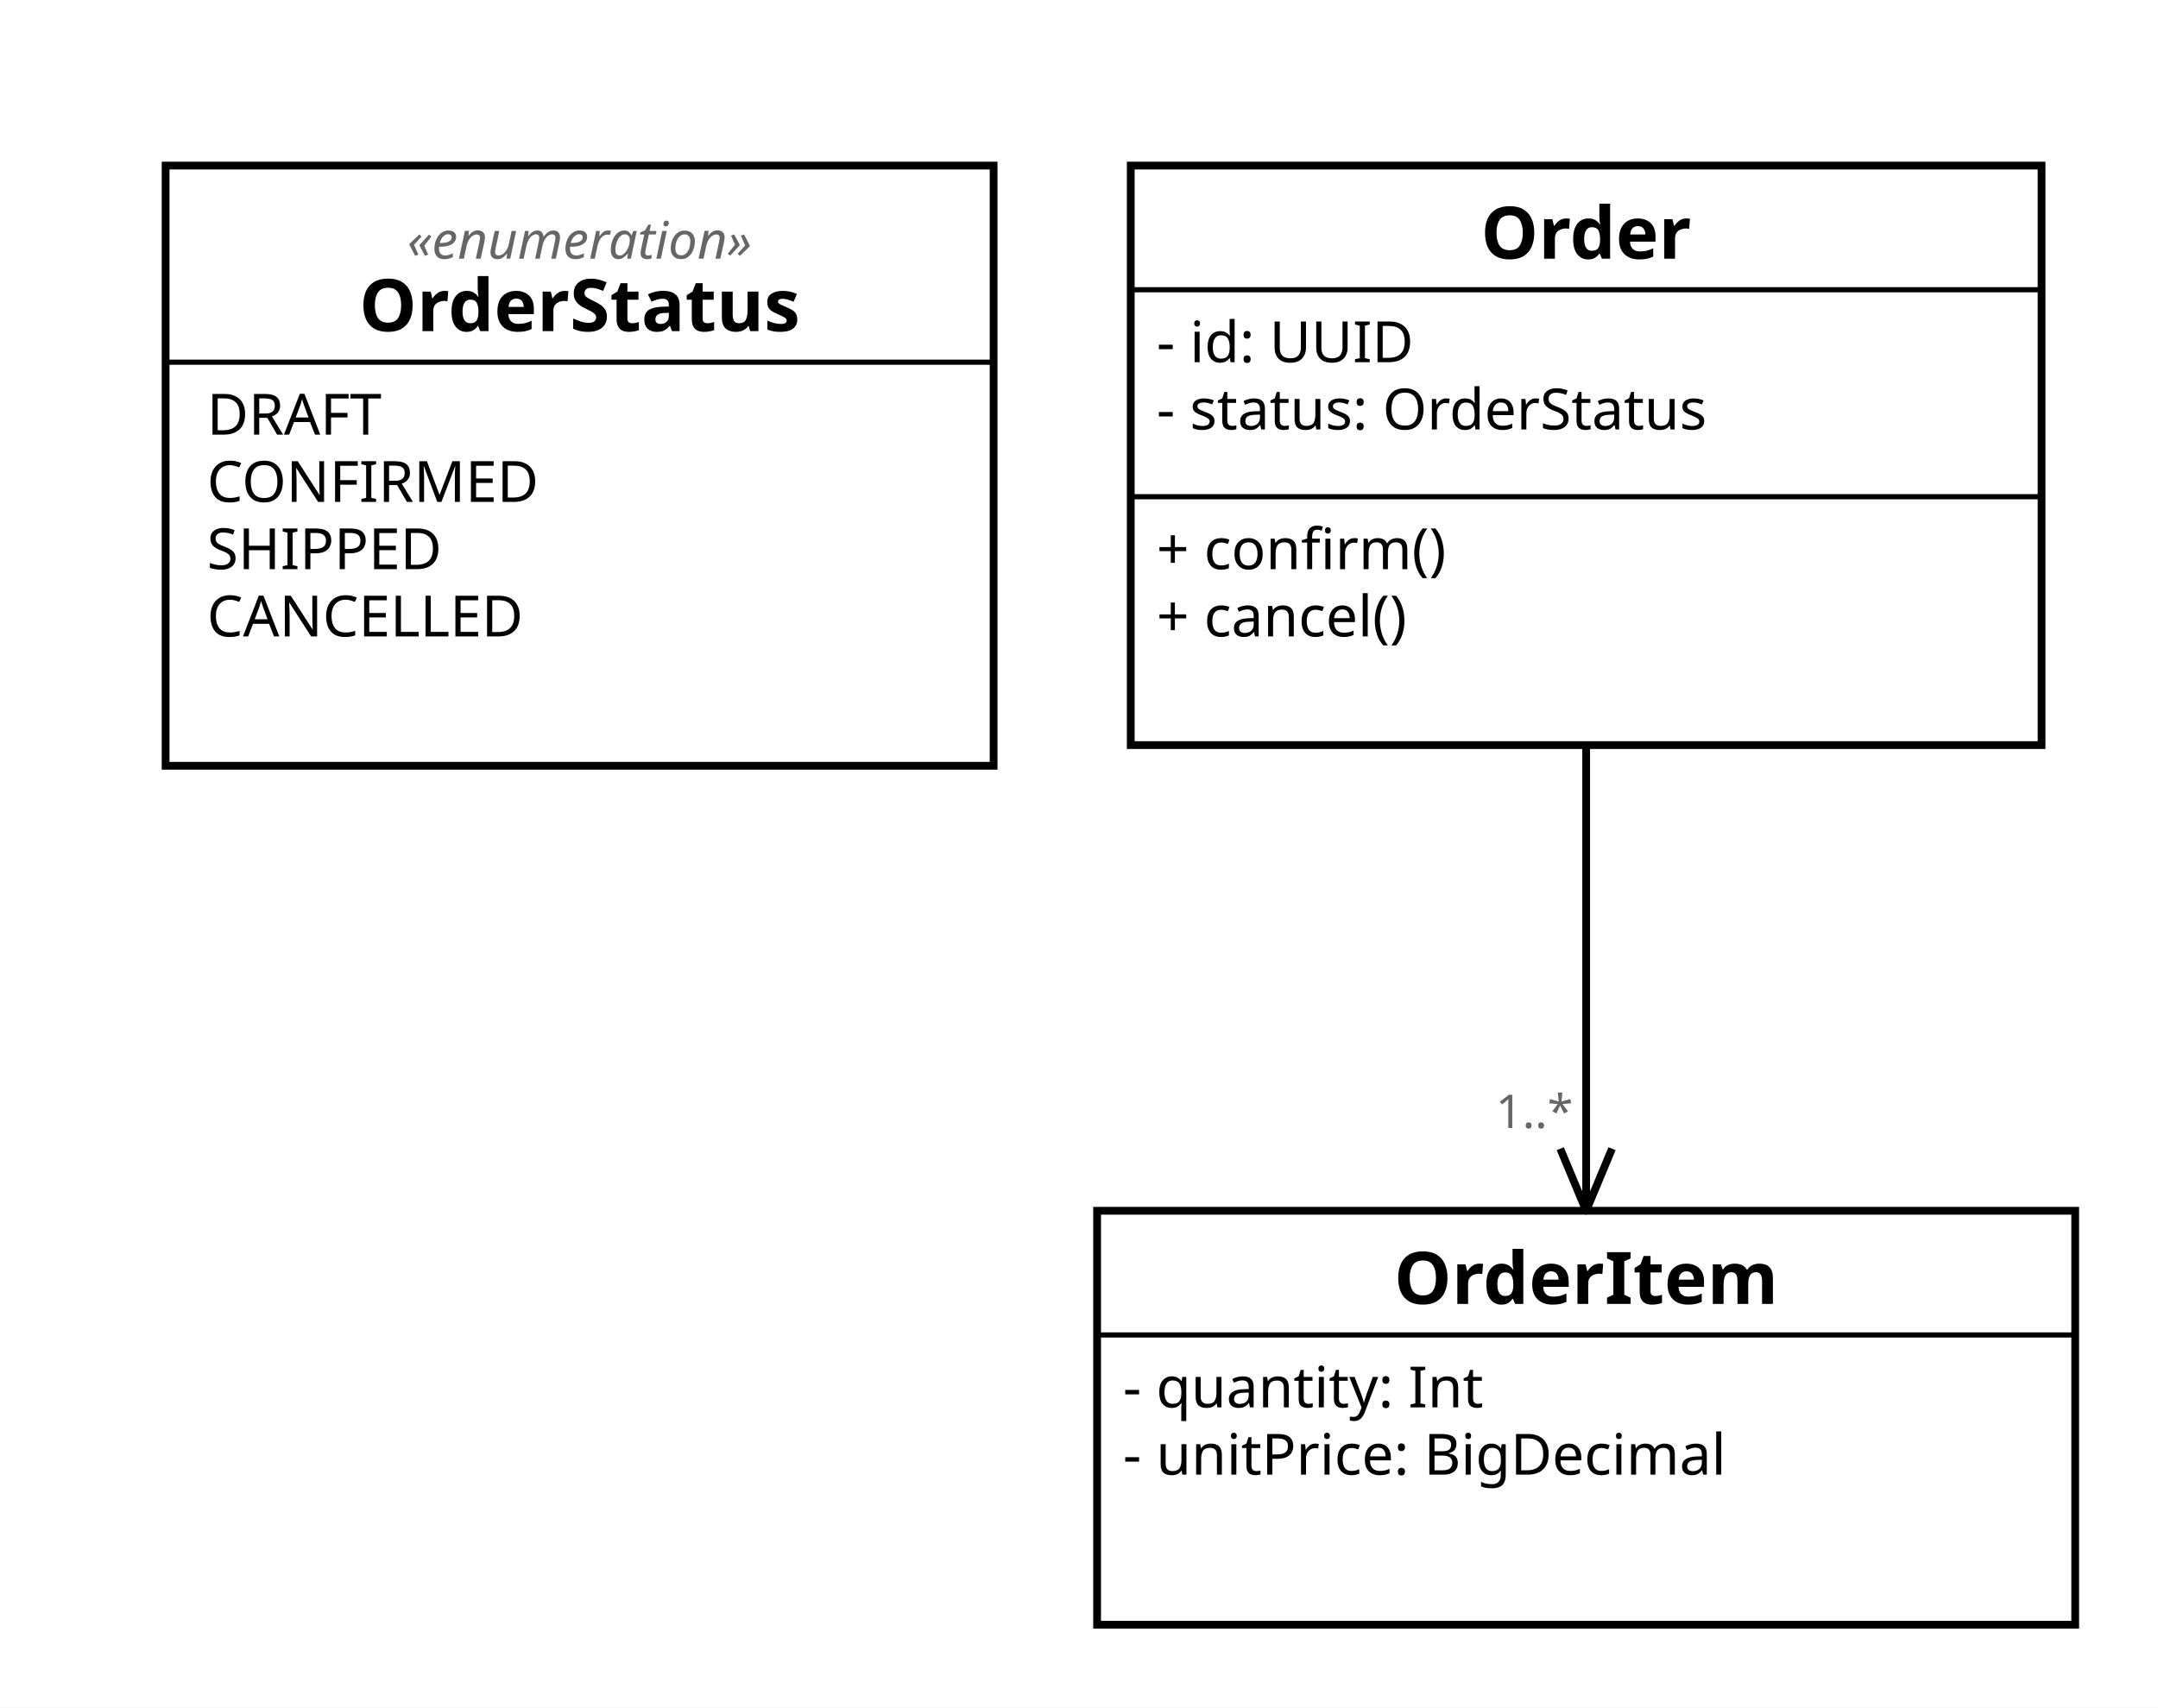
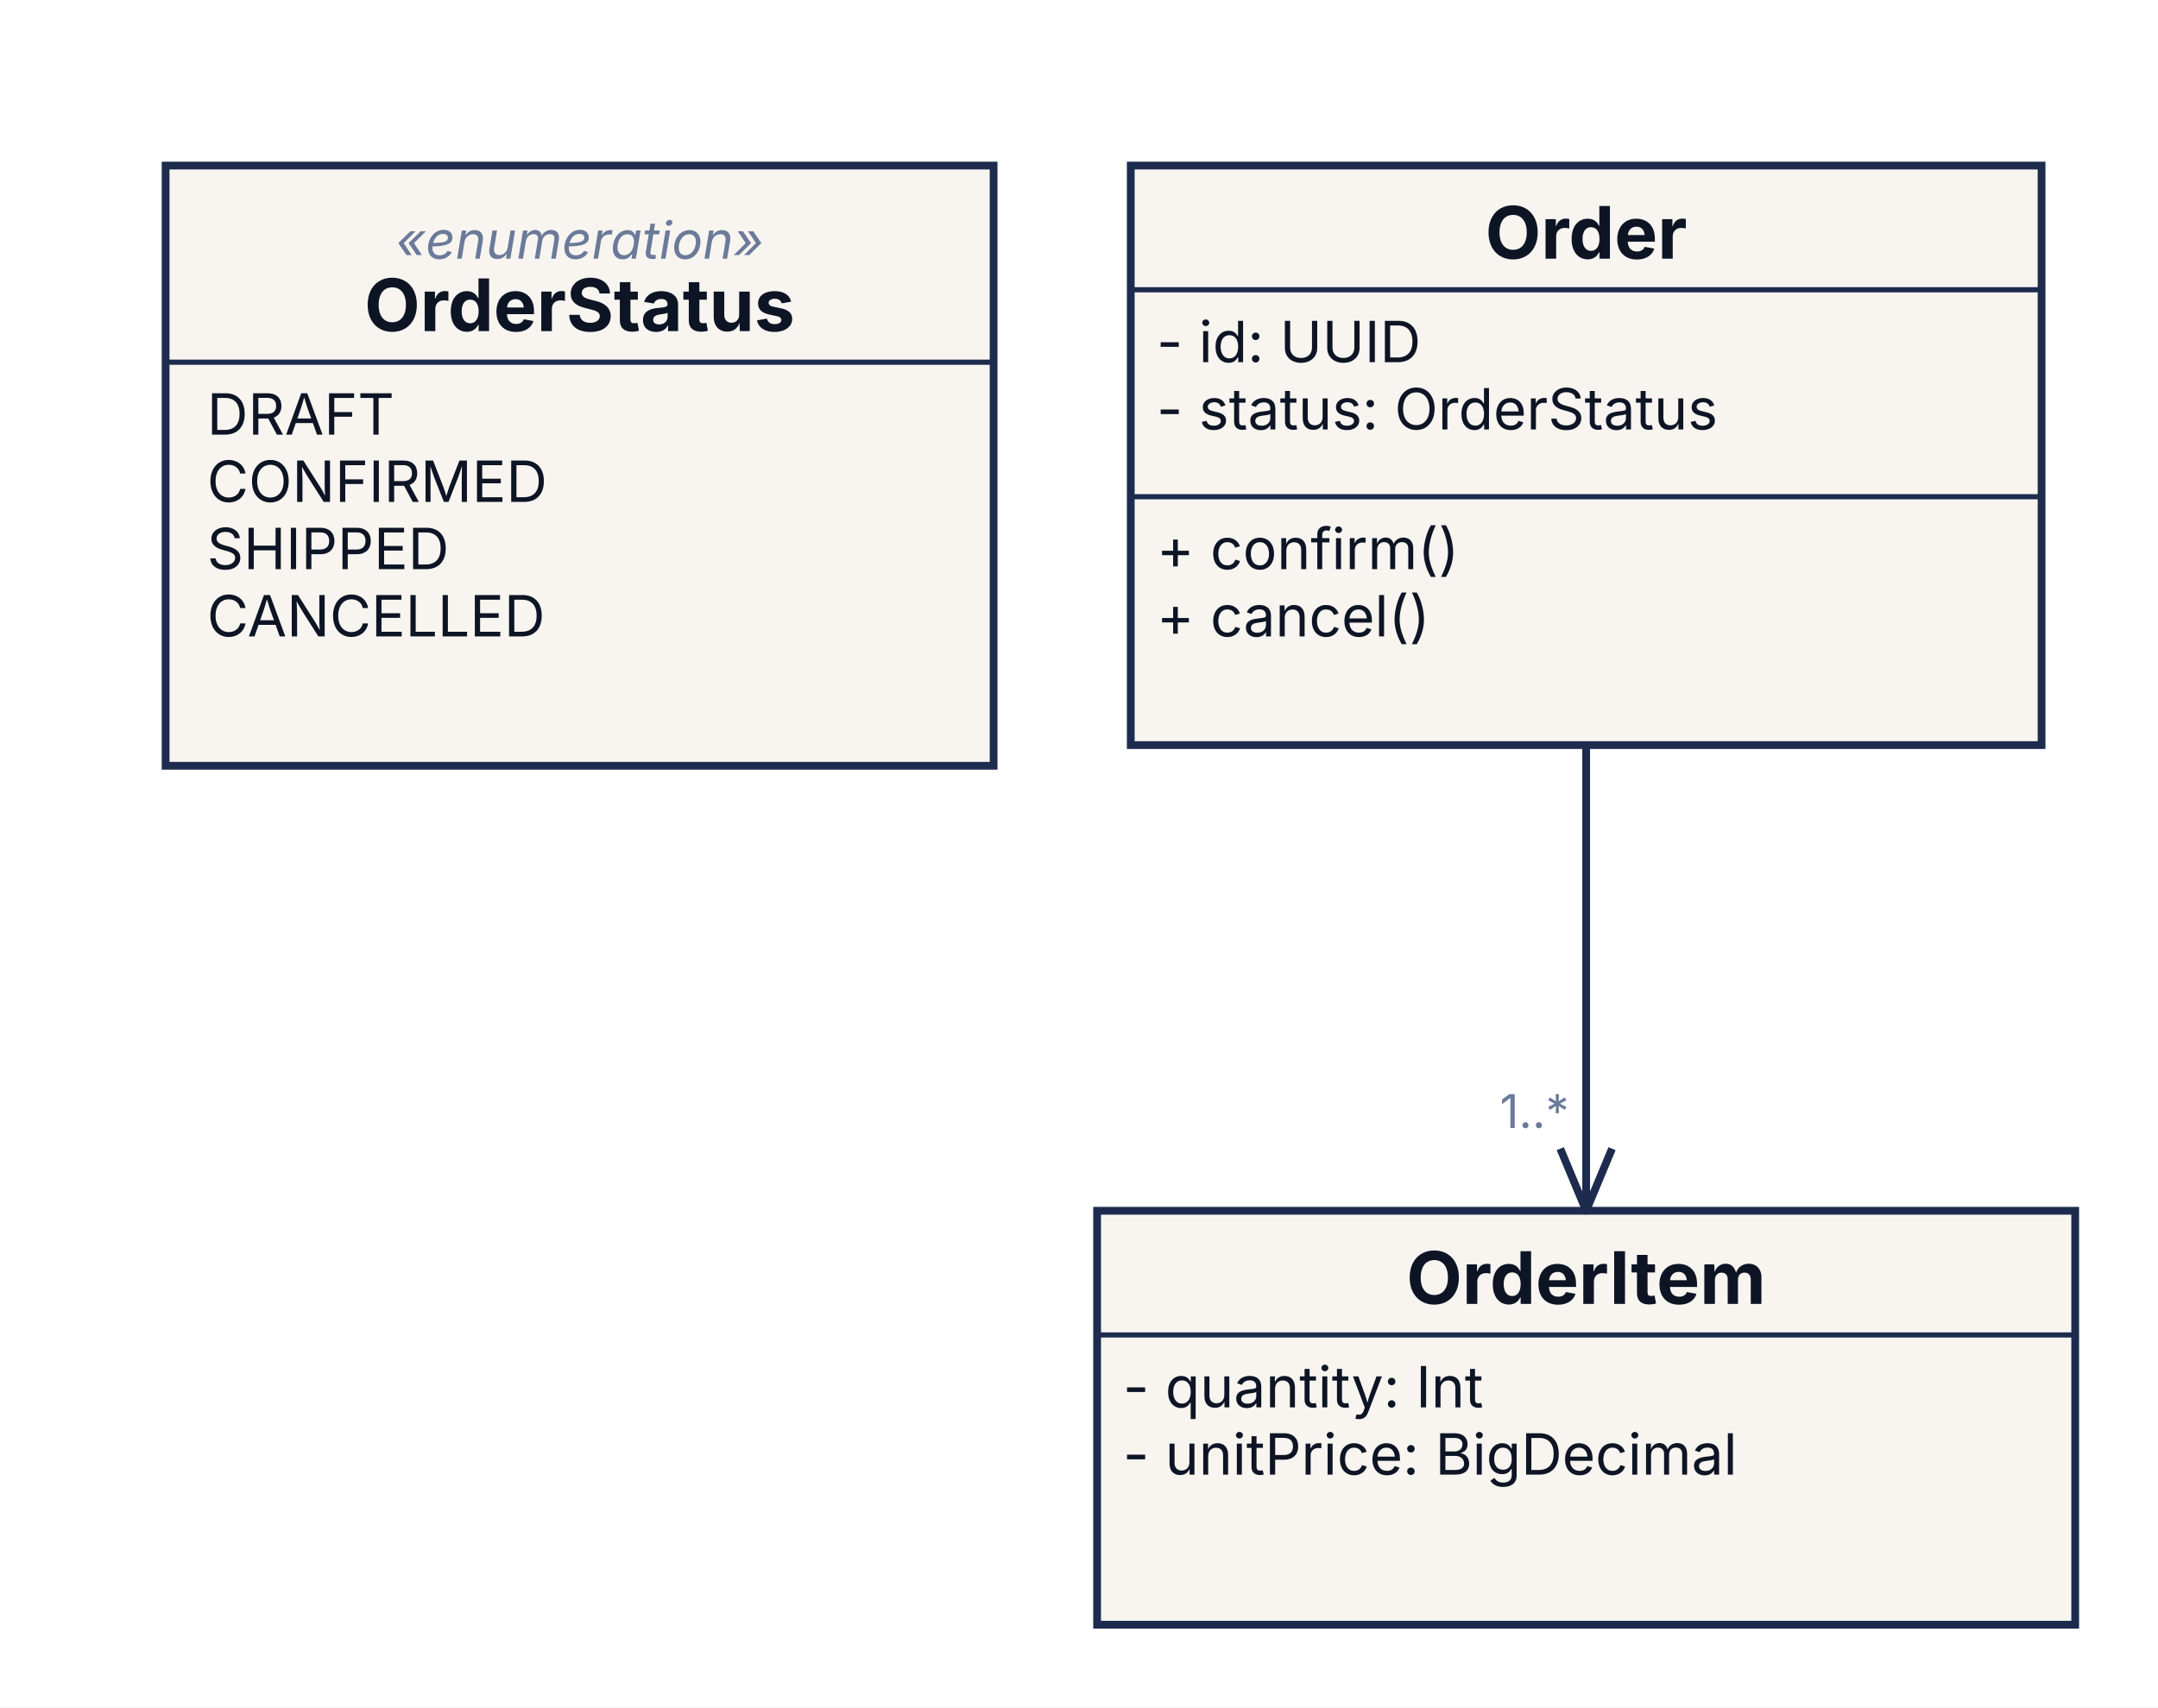
<svg xmlns="http://www.w3.org/2000/svg" viewBox="0 0 417 330" width="417" height="330">
  <defs>
    <style>
-     .kuml-class { fill: #FFFFFF; stroke: #000000; stroke-width: 1.5; }
- .kuml-interface { fill: #FFFFFF; stroke: #000000; stroke-width: 1.5; }
- .kuml-enum { fill: #FFFFFF; stroke: #000000; stroke-width: 1.5; }
- .kuml-component { fill: #FFFFFF; stroke: #000000; stroke-width: 1.5; }
- .kuml-state { fill: #FFFFFF; stroke: #000000; stroke-width: 1.5; }
- .kuml-usecase { fill: #FFFFFF; stroke: #000000; stroke-width: 1.5; }
- .kuml-system { fill: #FFFFFF; stroke: #000000; stroke-width: 2.0; }
- .kuml-container { fill: #FFFFFF; stroke: #000000; stroke-width: 1.0; }
- .kuml-c4component { fill: #FFFFFF; stroke: #000000; stroke-width: 1.0; }
- .kuml-instance { fill: #FFFFFF; stroke: #000000; stroke-width: 1.5; }
- .kuml-title { font-family: system-ui, sans-serif; font-size: 14.0px; font-weight: 700; fill: #000000; }
+     .kuml-class { fill: #F8F5F0; stroke: #1D2B4F; stroke-width: 1.5; }
+ .kuml-interface { fill: #F8F5F0; stroke: #1D2B4F; stroke-width: 1.5; }
+ .kuml-enum { fill: #F8F5F0; stroke: #1D2B4F; stroke-width: 1.5; }
+ .kuml-component { fill: #F8F5F0; stroke: #1D2B4F; stroke-width: 1.5; }
+ .kuml-state { fill: #F8F5F0; stroke: #1D2B4F; stroke-width: 1.5; }
+ .kuml-usecase { fill: #F8F5F0; stroke: #1D2B4F; stroke-width: 1.5; }
+ .kuml-system { fill: #F8F5F0; stroke: #1D2B4F; stroke-width: 2.5; }
+ .kuml-container { fill: #F8F5F0; stroke: #1D2B4F; stroke-width: 1.0; }
+ .kuml-c4component { fill: #F8F5F0; stroke: #1D2B4F; stroke-width: 1.0; }
+ .kuml-instance { fill: #F8F5F0; stroke: #1D2B4F; stroke-width: 1.5; }
+ .kuml-title { font-family: Geist, Inter, system-ui, sans-serif; font-size: 14.0px; font-weight: 700; fill: #0D1525; }
.kuml-title-abstract { font-style: italic; }
- .kuml-subtitle { font-family: system-ui, sans-serif; font-size: 12.0px; font-weight: 600; fill: #000000; }
- .kuml-body { font-family: system-ui, sans-serif; font-size: 11.0px; fill: #000000; }
- .kuml-small { font-family: system-ui, sans-serif; font-size: 9.0px; fill: #666666; }
- .kuml-edge-label { font-family: system-ui, sans-serif; font-size: 9.0px; fill: #666666; }
- .kuml-edge-label-halo { font-family: system-ui, sans-serif; font-size: 9.0px; fill: #FFFFFF; stroke: #FFFFFF; stroke-width: 3px; stroke-linejoin: round; }
- .kuml-stereotype { font-family: system-ui, sans-serif; font-size: 10.0px; font-style: italic; fill: #666666; }
- .kuml-tagged-value { font-family: system-ui, sans-serif; font-size: 9.0px; font-style: italic; fill: #666666; }
- .kuml-edge { stroke: #000000; stroke-width: 1.5; fill: none; }
- .kuml-edge-dashed { stroke: #999999; stroke-width: 1.5; fill: none; stroke-dasharray: 8 4; }
- .kuml-divider { stroke: #000000; stroke-width: 1.0; }
- .kuml-actor { stroke: #000000; stroke-width: 1.5; fill: none; }
- .kuml-frame { fill: none; stroke: #000000; stroke-width: 1.5; }
- .kuml-collaboration { fill: none; stroke: #000000; stroke-width: 1.5; }
- .kuml-port { fill: #000000; stroke: #000000; stroke-width: 1.0; }
- .kuml-port-label { font-family: system-ui, sans-serif; font-size: 9.0px; fill: #000000; }
- .kuml-action { fill: #FFFFFF; stroke: #000000; stroke-width: 1.5; }
- .kuml-decision { fill: #FFFFFF; stroke: #000000; stroke-width: 1.5; }
- .kuml-fork-bar { fill: #000000; stroke: #000000; stroke-width: 1.5; }
- .kuml-pseudostate { fill: #000000; stroke: #000000; stroke-width: 1.5; }
- .kuml-final-outer { fill: #FFFFFF; stroke: #000000; stroke-width: 1.5; }
- .kuml-node { fill: #FFFFFF; stroke: #000000; stroke-width: 1.5; }
- .kuml-node-top { fill: #666666; stroke: #000000; stroke-width: 1.5; }
- .kuml-node-side { fill: #666666; stroke: #000000; stroke-width: 1.5; }
- .kuml-artifact { fill: #FFFFFF; stroke: #000000; stroke-width: 1.5; }
- .kuml-artifact-ear { fill: #666666; stroke: #000000; stroke-width: 1.5; }
- .kuml-stereotype-box { fill: #FFFFFF; stroke: #000000; stroke-width: 1.5; }
- .kuml-timing-frame { fill: #FFFFFF; stroke: #000000; stroke-width: 1.5; }
- .kuml-timing-line { stroke: #000000; stroke-width: 1.5; fill: none; }
+ .kuml-subtitle { font-family: Geist, Inter, system-ui, sans-serif; font-size: 12.0px; font-weight: 600; fill: #0D1525; }
+ .kuml-body { font-family: Geist, Inter, system-ui, sans-serif; font-size: 11.0px; fill: #0D1525; }
+ .kuml-small { font-family: Geist, Inter, system-ui, sans-serif; font-size: 9.0px; fill: #6B7A99; }
+ .kuml-edge-label { font-family: Geist, Inter, system-ui, sans-serif; font-size: 9.0px; fill: #6B7A99; }
+ .kuml-edge-label-halo { font-family: Geist, Inter, system-ui, sans-serif; font-size: 9.0px; fill: #FFFFFF; stroke: #FFFFFF; stroke-width: 3px; stroke-linejoin: round; }
+ .kuml-stereotype { font-family: Geist, Inter, system-ui, sans-serif; font-size: 10.0px; font-style: italic; fill: #6B7A99; }
+ .kuml-tagged-value { font-family: Geist, Inter, system-ui, sans-serif; font-size: 9.0px; font-style: italic; fill: #6B7A99; }
+ .kuml-edge { stroke: #1D2B4F; stroke-width: 1.5; fill: none; }
+ .kuml-edge-dashed { stroke: #6B7A99; stroke-width: 1.5; fill: none; stroke-dasharray: 8 4; }
+ .kuml-divider { stroke: #1D2B4F; stroke-width: 1.0; }
+ .kuml-actor { stroke: #0D1525; stroke-width: 1.5; fill: none; }
+ .kuml-frame { fill: none; stroke: #1D2B4F; stroke-width: 1.5; }
+ .kuml-collaboration { fill: none; stroke: #1D2B4F; stroke-width: 1.5; }
+ .kuml-port { fill: #0D1525; stroke: #1D2B4F; stroke-width: 1.0; }
+ .kuml-port-label { font-family: Geist, Inter, system-ui, sans-serif; font-size: 9.0px; fill: #0D1525; }
+ .kuml-action { fill: #F8F5F0; stroke: #1D2B4F; stroke-width: 1.5; }
+ .kuml-decision { fill: #F8F5F0; stroke: #1D2B4F; stroke-width: 1.5; }
+ .kuml-fork-bar { fill: #0D1525; stroke: #0D1525; stroke-width: 1.5; }
+ .kuml-pseudostate { fill: #0D1525; stroke: #0D1525; stroke-width: 1.5; }
+ .kuml-final-outer { fill: #F8F5F0; stroke: #1D2B4F; stroke-width: 1.5; }
+ .kuml-node { fill: #F8F5F0; stroke: #1D2B4F; stroke-width: 1.5; }
+ .kuml-node-top { fill: #6B7A99; stroke: #1D2B4F; stroke-width: 1.5; }
+ .kuml-node-side { fill: #6B7A99; stroke: #1D2B4F; stroke-width: 1.5; }
+ .kuml-artifact { fill: #F8F5F0; stroke: #1D2B4F; stroke-width: 1.5; }
+ .kuml-artifact-ear { fill: #6B7A99; stroke: #1D2B4F; stroke-width: 1.5; }
+ .kuml-stereotype-box { fill: #F8F5F0; stroke: #1D2B4F; stroke-width: 1.5; }
+ .kuml-timing-frame { fill: #F8F5F0; stroke: #1D2B4F; stroke-width: 1.5; }
+ .kuml-timing-line { stroke: #1D2B4F; stroke-width: 1.5; fill: none; }

  </style>
  </defs>
  <rect x="0" y="0" width="417" height="330" fill="#FFFFFF" />
  <g id="nodes">
    <g id="OrderStatus" transform="translate(32,32)">
      <rect width="160" height="116" class="kuml-enum" />
      <text class="kuml-stereotype" x="80" y="18" text-anchor="middle">
        «enumeration»
      </text>
      <text class="kuml-title" x="80" y="32" text-anchor="middle">
        OrderStatus
      </text>
      <line x1="0" y1="38" x2="160" y2="38" class="kuml-divider" />
      <text class="kuml-body" x="8" y="52">
        DRAFT
      </text>
      <text class="kuml-body" x="8" y="65">
        CONFIRMED
      </text>
      <text class="kuml-body" x="8" y="78">
        SHIPPED
      </text>
      <text class="kuml-body" x="8" y="91">
        CANCELLED
      </text>
    </g>
    <g id="Order" transform="translate(218.50,32)">
      <rect width="176" height="112" class="kuml-class" />
      <text class="kuml-title" x="88" y="18" text-anchor="middle">
        Order
      </text>
      <line x1="0" y1="24" x2="176" y2="24" class="kuml-divider" />
      <text class="kuml-body" x="5" y="38">
        - id: UUID
      </text>
      <text class="kuml-body" x="5" y="51">
        - status: OrderStatus
      </text>
      <line x1="0" y1="64" x2="176" y2="64" class="kuml-divider" />
      <text class="kuml-body" x="5" y="78">
        + confirm()
      </text>
      <text class="kuml-body" x="5" y="91">
        + cancel()
      </text>
    </g>
    <g id="OrderItem" transform="translate(212,234)">
      <rect width="189" height="80" class="kuml-class" />
      <text class="kuml-title" x="94.50" y="18" text-anchor="middle">
        OrderItem
      </text>
      <line x1="0" y1="24" x2="189" y2="24" class="kuml-divider" />
      <text class="kuml-body" x="5" y="38">
        - quantity: Int
      </text>
      <text class="kuml-body" x="5" y="51">
        - unitPrice: BigDecimal
      </text>
    </g>
  </g>
  <g id="edges">
    <line x1="306.50" y1="144" x2="306.50" y2="234" class="kuml-edge" />
-     <path d="M 301.50,222 L 306.50,234 L 311.50,222" style="stroke:#000000;stroke-width:1.5;fill:none;stroke-linejoin:round;" />
+     <path d="M 301.50,222 L 306.50,234 L 311.50,222" style="stroke:#1D2B4F;stroke-width:1.5;fill:none;stroke-linejoin:round;" />
    <text class="kuml-small" x="296.50" y="218" text-anchor="middle">
      1..*
    </text>
  </g>
</svg>
